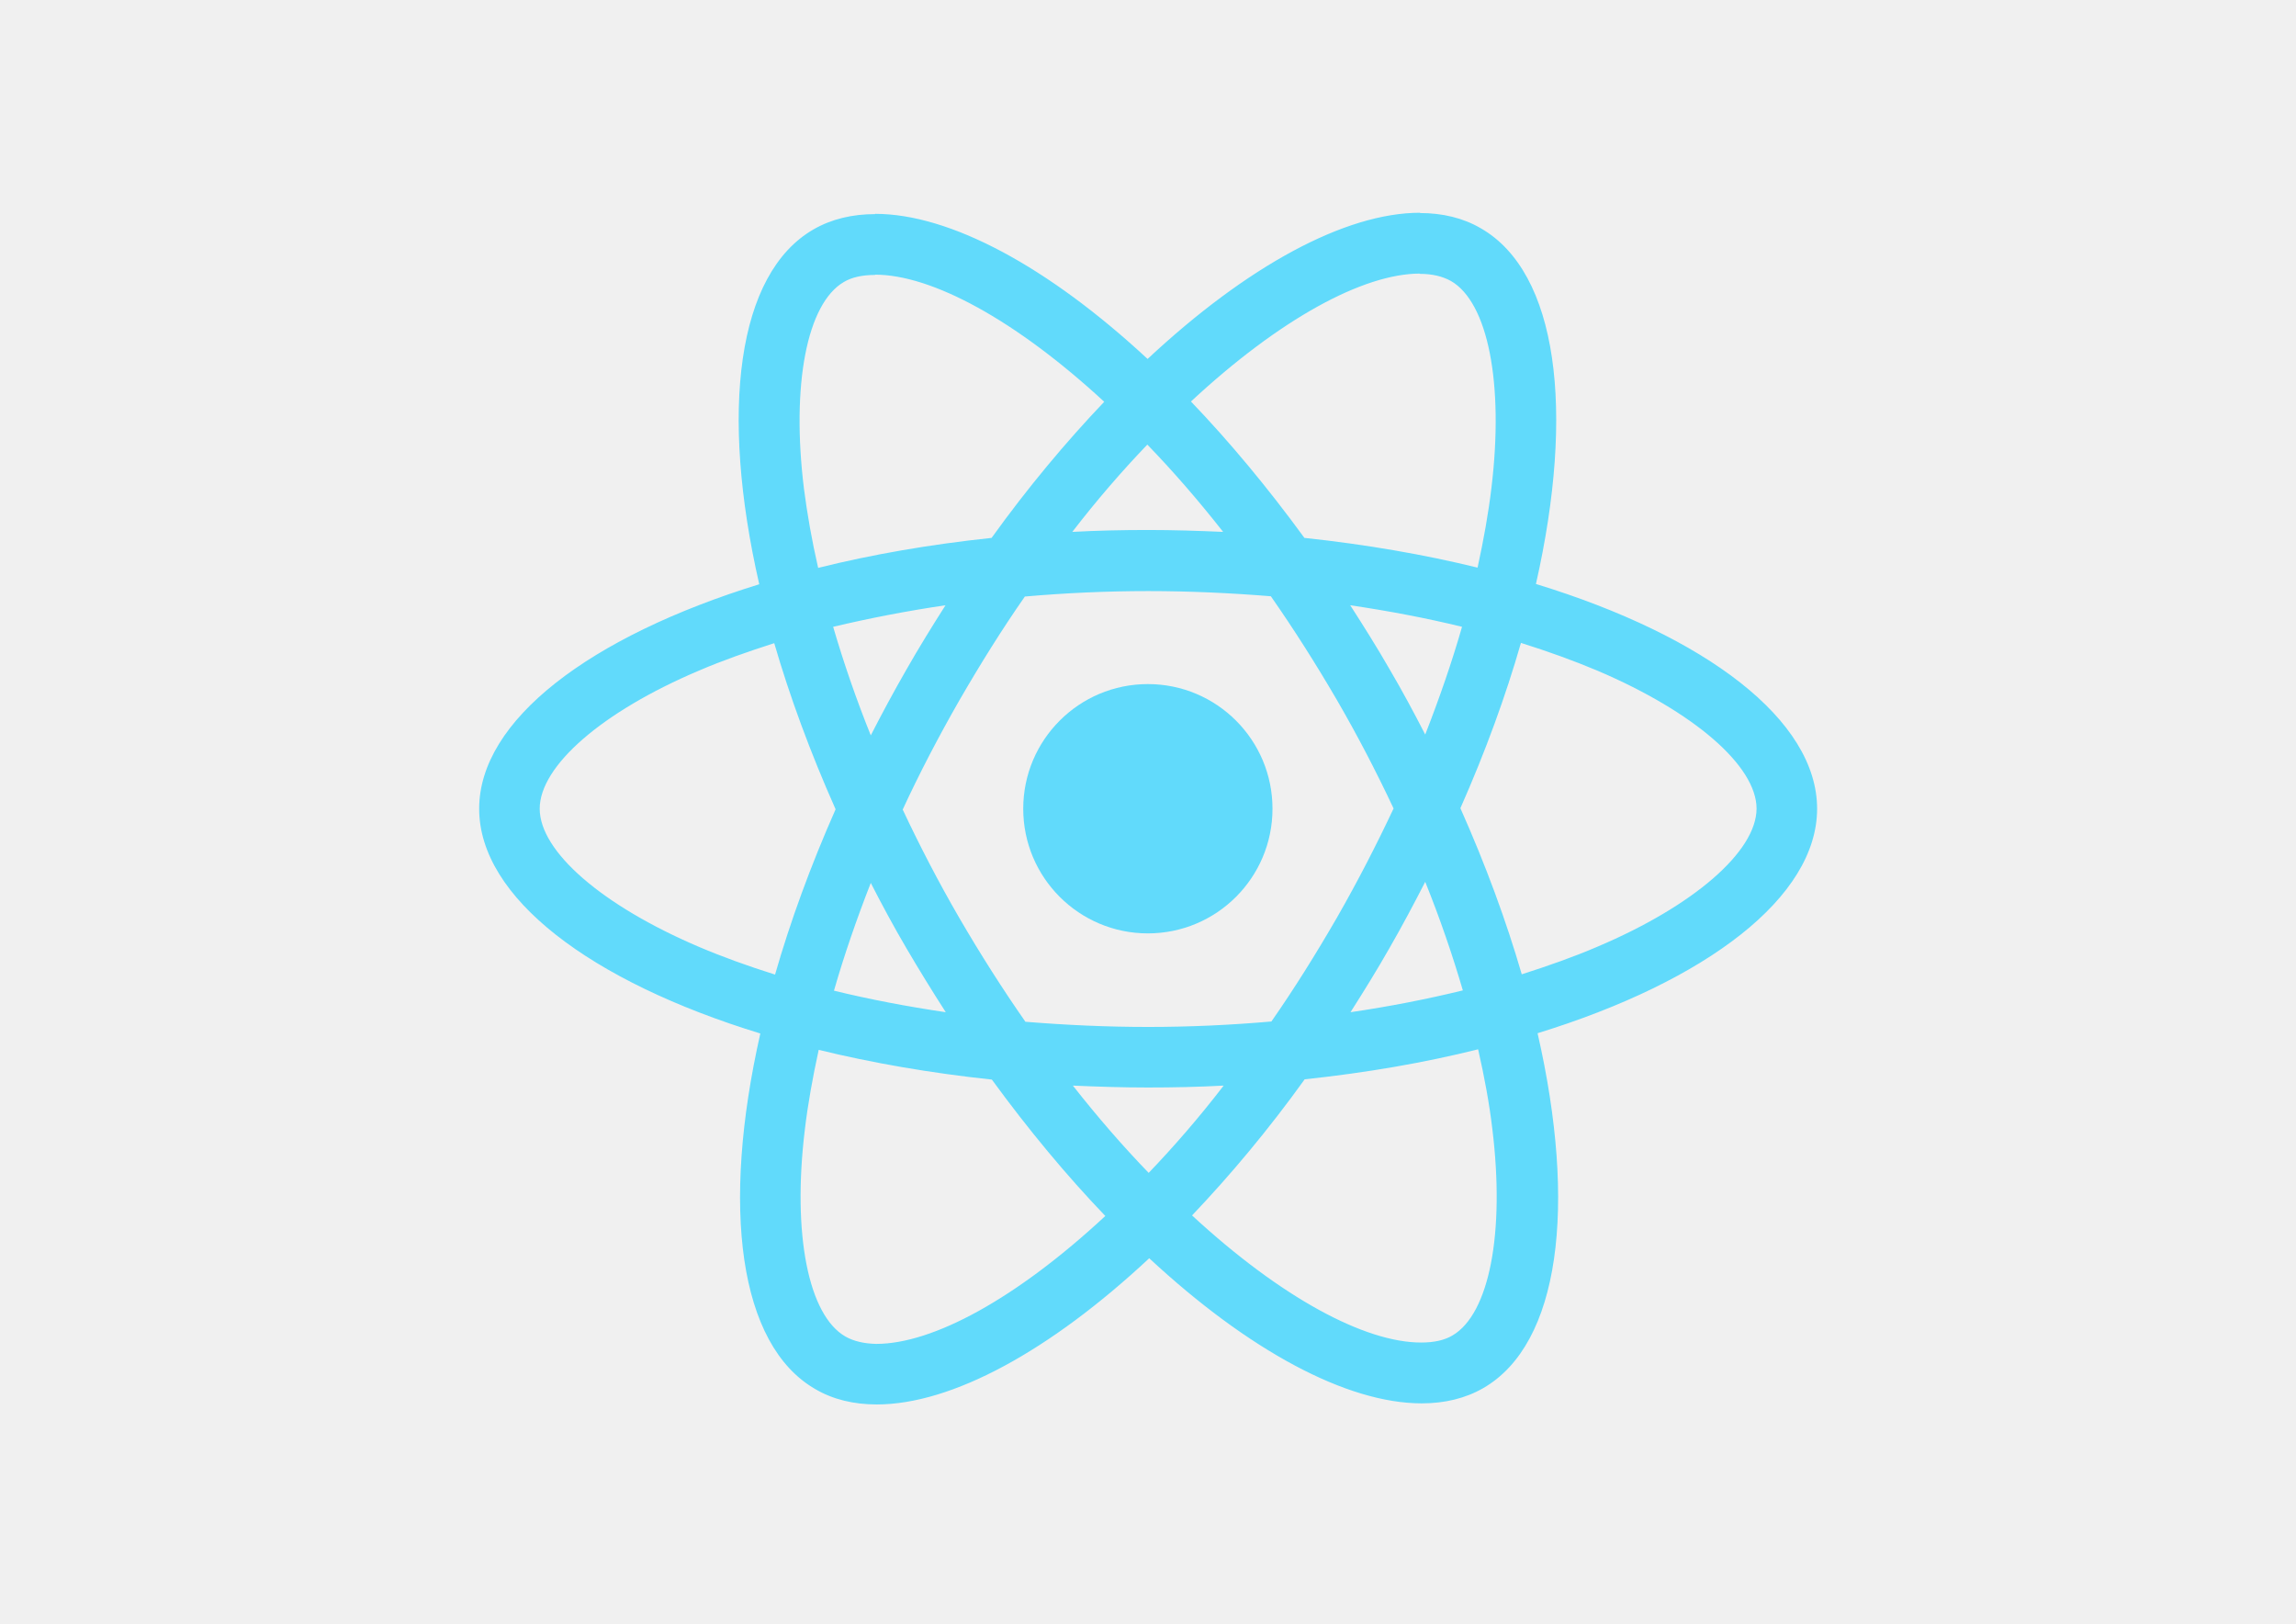
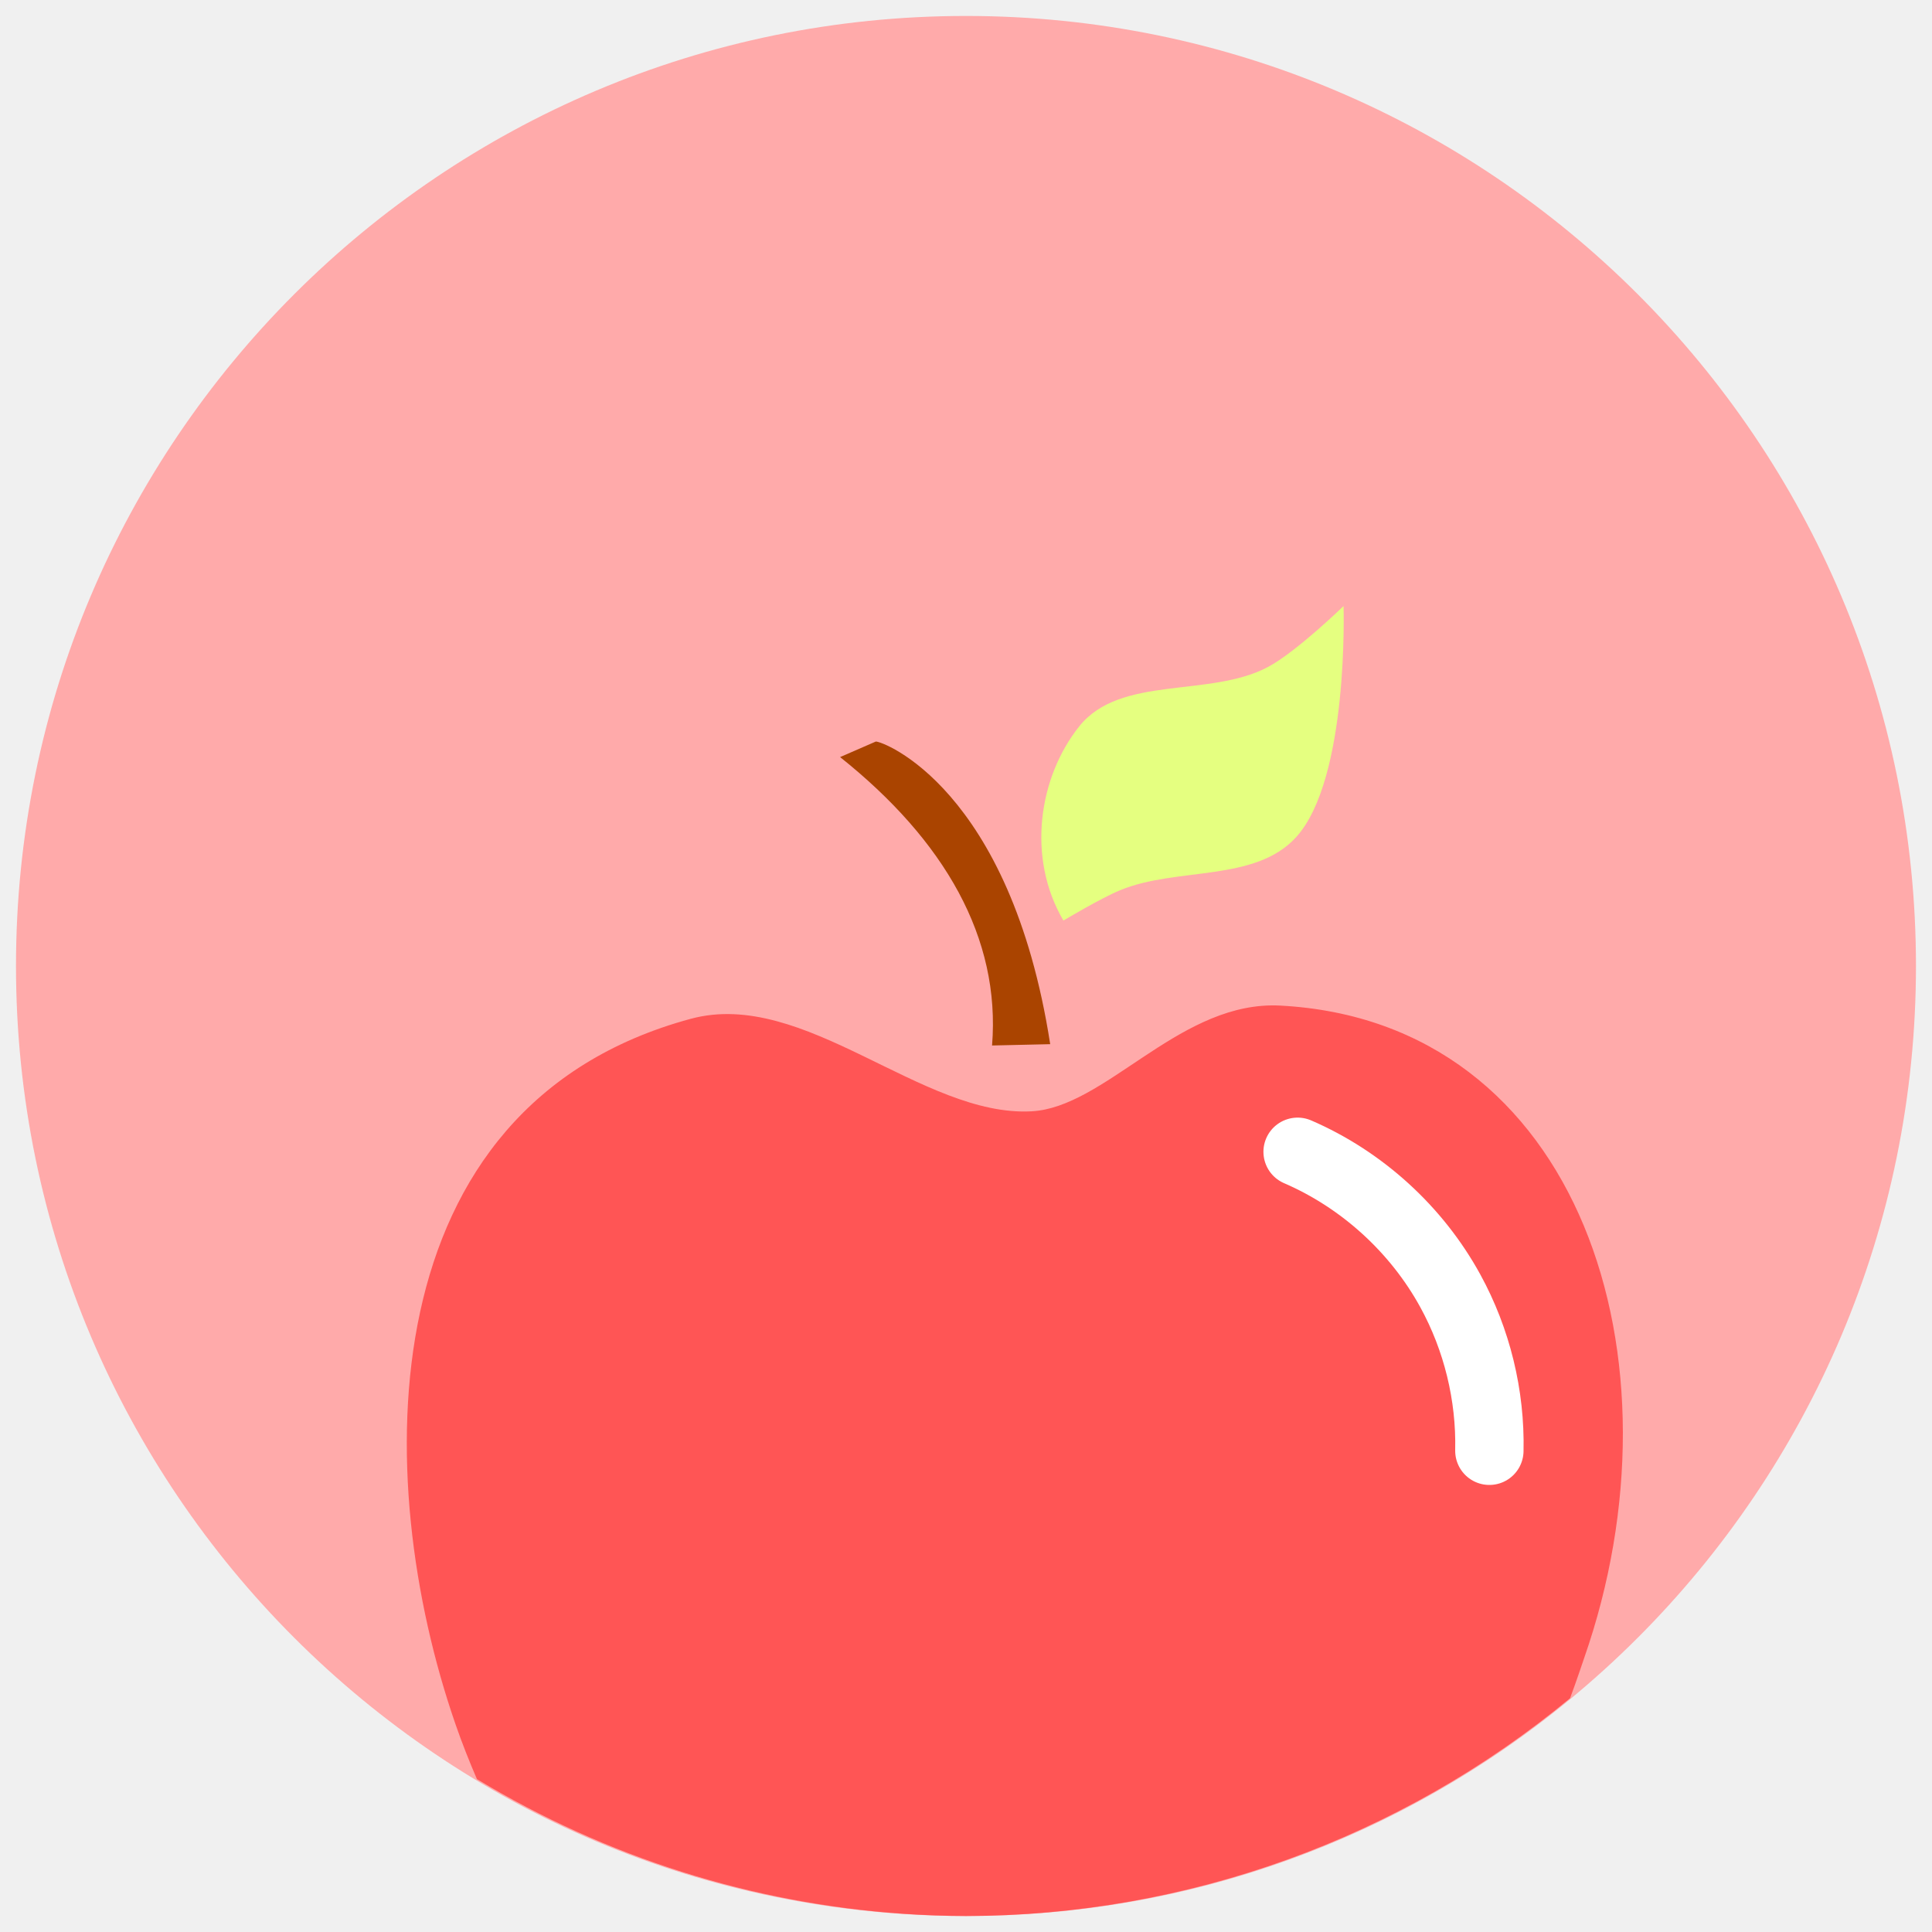
- <svg xmlns="http://www.w3.org/2000/svg" viewBox="0 0 841.9 595.3">
-   <g fill="#61DAFB">
-     <path d="M666.3 296.5c0-32.5-40.7-63.3-103.1-82.4 14.4-63.6 8-114.2-20.2-130.4-6.5-3.8-14.1-5.6-22.4-5.6v22.3c4.6 0 8.3.9 11.4 2.6 13.6 7.8 19.5 37.5 14.9 75.7-1.1 9.4-2.9 19.3-5.1 29.4-19.6-4.8-41-8.5-63.5-10.9-13.5-18.5-27.5-35.3-41.6-50 32.6-30.3 63.2-46.9 84-46.9V78c-27.5 0-63.5 19.6-99.9 53.6-36.4-33.8-72.4-53.2-99.9-53.2v22.3c20.7 0 51.4 16.5 84 46.6-14 14.7-28 31.4-41.3 49.9-22.6 2.4-44 6.1-63.6 11-2.3-10-4-19.7-5.2-29-4.7-38.2 1.1-67.9 14.6-75.8 3-1.8 6.9-2.6 11.5-2.6V78.5c-8.4 0-16 1.8-22.6 5.6-28.1 16.2-34.4 66.7-19.9 130.1-62.2 19.2-102.7 49.9-102.7 82.3 0 32.5 40.7 63.3 103.1 82.4-14.4 63.6-8 114.2 20.2 130.4 6.5 3.8 14.1 5.6 22.5 5.6 27.5 0 63.5-19.6 99.9-53.6 36.4 33.8 72.4 53.2 99.9 53.2 8.4 0 16-1.8 22.6-5.6 28.1-16.2 34.4-66.7 19.9-130.1 62-19.1 102.5-49.9 102.5-82.3zm-130.2-66.7c-3.7 12.9-8.3 26.2-13.5 39.5-4.1-8-8.4-16-13.1-24-4.6-8-9.5-15.8-14.4-23.4 14.2 2.1 27.9 4.7 41 7.9zm-45.8 106.5c-7.8 13.5-15.8 26.3-24.1 38.2-14.9 1.3-30 2-45.2 2-15.1 0-30.2-.7-45-1.9-8.3-11.9-16.4-24.6-24.2-38-7.6-13.1-14.5-26.4-20.8-39.8 6.2-13.4 13.2-26.8 20.7-39.9 7.8-13.5 15.8-26.3 24.1-38.2 14.9-1.3 30-2 45.2-2 15.1 0 30.2.7 45 1.9 8.3 11.9 16.4 24.6 24.2 38 7.6 13.1 14.5 26.4 20.8 39.8-6.3 13.4-13.2 26.8-20.7 39.9zm32.3-13c5.4 13.4 10 26.8 13.8 39.8-13.1 3.2-26.9 5.9-41.2 8 4.9-7.7 9.8-15.6 14.4-23.7 4.6-8 8.9-16.1 13-24.1zM421.2 430c-9.3-9.6-18.6-20.3-27.8-32 9 .4 18.2.7 27.5.7 9.4 0 18.7-.2 27.8-.7-9 11.7-18.3 22.4-27.5 32zm-74.4-58.9c-14.2-2.1-27.9-4.7-41-7.9 3.7-12.9 8.3-26.2 13.5-39.5 4.1 8 8.4 16 13.1 24 4.7 8 9.5 15.8 14.4 23.4zM420.7 163c9.3 9.6 18.6 20.3 27.8 32-9-.4-18.2-.7-27.5-.7-9.4 0-18.7.2-27.8.7 9-11.7 18.3-22.4 27.5-32zm-74 58.9c-4.9 7.7-9.8 15.6-14.4 23.7-4.6 8-8.9 16-13 24-5.4-13.4-10-26.8-13.8-39.8 13.1-3.1 26.9-5.8 41.2-7.9zm-90.5 125.2c-35.4-15.1-58.3-34.9-58.3-50.6 0-15.7 22.9-35.6 58.3-50.6 8.6-3.7 18-7 27.7-10.1 5.7 19.6 13.2 40 22.5 60.9-9.2 20.8-16.6 41.1-22.2 60.6-9.9-3.1-19.3-6.5-28-10.2zM310 490c-13.6-7.8-19.5-37.5-14.9-75.7 1.1-9.4 2.9-19.3 5.1-29.4 19.6 4.8 41 8.5 63.5 10.9 13.5 18.5 27.5 35.3 41.6 50-32.6 30.3-63.2 46.9-84 46.9-4.5-.1-8.3-1-11.3-2.7zm237.2-76.2c4.7 38.2-1.1 67.9-14.6 75.8-3 1.8-6.9 2.6-11.5 2.6-20.7 0-51.4-16.5-84-46.6 14-14.7 28-31.4 41.3-49.9 22.6-2.4 44-6.1 63.6-11 2.3 10.1 4.1 19.8 5.2 29.1zm38.5-66.7c-8.6 3.7-18 7-27.7 10.1-5.7-19.6-13.2-40-22.5-60.9 9.2-20.8 16.6-41.1 22.2-60.6 9.9 3.1 19.3 6.5 28.1 10.2 35.4 15.1 58.3 34.9 58.3 50.6-.1 15.7-23 35.6-58.4 50.6zM320.8 78.4z" />
-     <circle cx="420.9" cy="296.5" r="45.7" />
-     <path d="M520.5 78.1z" />
+ <svg xmlns="http://www.w3.org/2000/svg" height="128" id="svg8" version="1.1" viewBox="0 0 33.867 33.867" width="128">
+   <defs id="defs2" />
+   <g id="layer1" transform="translate(0,-263.1333)">
+     <g id="g5344" transform="matrix(0.3550264,0,0,0.3550264,-233.4154,23.29268)">
+       <g id="g5469" style="stroke:none" transform="matrix(0.3980754,0,0,0.3980725,250.2141,469.9055)">
+         <ellipse cx="1142.851" cy="636.436" id="ellipse5441" rx="117.832" ry="117.838" style="display:inline;fill:#ffaaaa;fill-opacity:1;fill-rule:evenodd;stroke:none;stroke-width:8.905;stroke-linecap:round;stroke-linejoin:round;stroke-miterlimit:4;stroke-dasharray:none;stroke-dashoffset:6.6;stroke-opacity:1" />
+         <path d="m 1180.663,641.327 c -11.825,0.189 -20.681,12.633 -29.66,13.133 -13.607,0.758 -28.189,-15.289 -42.287,-11.474 -39.972,10.818 -39.807,56.866 -29.174,87.526 0.79,2.277 1.681,4.54 2.65,6.781 16.047,9.696 34.141,15.403 52.769,16.697 2.62,0.182 5.252,0.277 7.889,0.283 27.353,-0.033 53.842,-9.582 74.926,-27.009 0.936,-2.524 1.525,-4.342 1.736,-4.947 12.965,-37.079 -0.467,-79.029 -37.697,-80.97 -0.388,-0.02 -0.772,-0.027 -1.153,-0.021 z" id="path5443" style="display:inline;fill:#ff5555;fill-opacity:1;fill-rule:evenodd;stroke:none;stroke-width:8.905;stroke-linecap:round;stroke-linejoin:round;stroke-miterlimit:4;stroke-dasharray:none;stroke-dashoffset:6.6;stroke-opacity:1" />
+         <path d="m 1153.297,646.133 c -4.939,-31.787 -20.862,-37.628 -21.635,-37.535 l -4.425,1.926 c 12.988,10.359 19.92,22.446 18.849,35.773 z" id="path5445" style="fill:#aa4400;fill-rule:evenodd;stroke:none;stroke-width:8.905;stroke-linecap:round;stroke-linejoin:round;stroke-miterlimit:4;stroke-dasharray:none;stroke-dashoffset:0;stroke-opacity:1" />
+         <path d="m 1154.936,630.801 c 0,0 4.585,-2.753 7.048,-3.77 7.013,-2.897 16.678,-0.957 21.799,-6.556 6.587,-7.203 5.9,-28.684 5.9,-28.684 0,0 -5.815,5.649 -9.342,7.54 -7.219,3.869 -18.328,0.975 -23.438,7.376 -5.027,6.298 -6.557,16.281 -1.967,24.094 z" id="path5447" style="fill:#e5ff80;fill-rule:evenodd;stroke:none;stroke-width:8.905;stroke-linecap:round;stroke-linejoin:round;stroke-miterlimit:4;stroke-dasharray:none;stroke-dashoffset:0;stroke-opacity:1" />
+         <path d="m 1199.922,667.173 c 12.32,15.112 9.625,36.991 7.217,53.066" id="path5449" style="opacity:1;fill:none;fill-opacity:1;fill-rule:evenodd;stroke:none;stroke-width:5.937;stroke-linecap:round;stroke-linejoin:round;stroke-miterlimit:4;stroke-dasharray:none;stroke-dashoffset:0;stroke-opacity:1" />
+         <path d="m 1244.032,625.652 c 3.491,12.777 1.45,23.345 -1.289,34.009" id="path5455" style="opacity:1;fill:none;fill-opacity:0;fill-rule:evenodd;stroke:none;stroke-width:5.937;stroke-linecap:round;stroke-linejoin:round;stroke-miterlimit:4;stroke-dasharray:none;stroke-dashoffset:0;stroke-opacity:1" />
+       </g>
+       <path d="m 721.529,732.427 c 3.178,1.373 5.877,3.831 7.54,6.867 1.317,2.403 1.989,5.155 1.928,7.895" id="path6422" style="fill:none;fill-rule:evenodd;stroke:#ffffff;stroke-width:3.375;stroke-linecap:round;stroke-linejoin:round;stroke-miterlimit:4;stroke-dasharray:none;stroke-opacity:1" />
+     </g>
  </g>
</svg>
